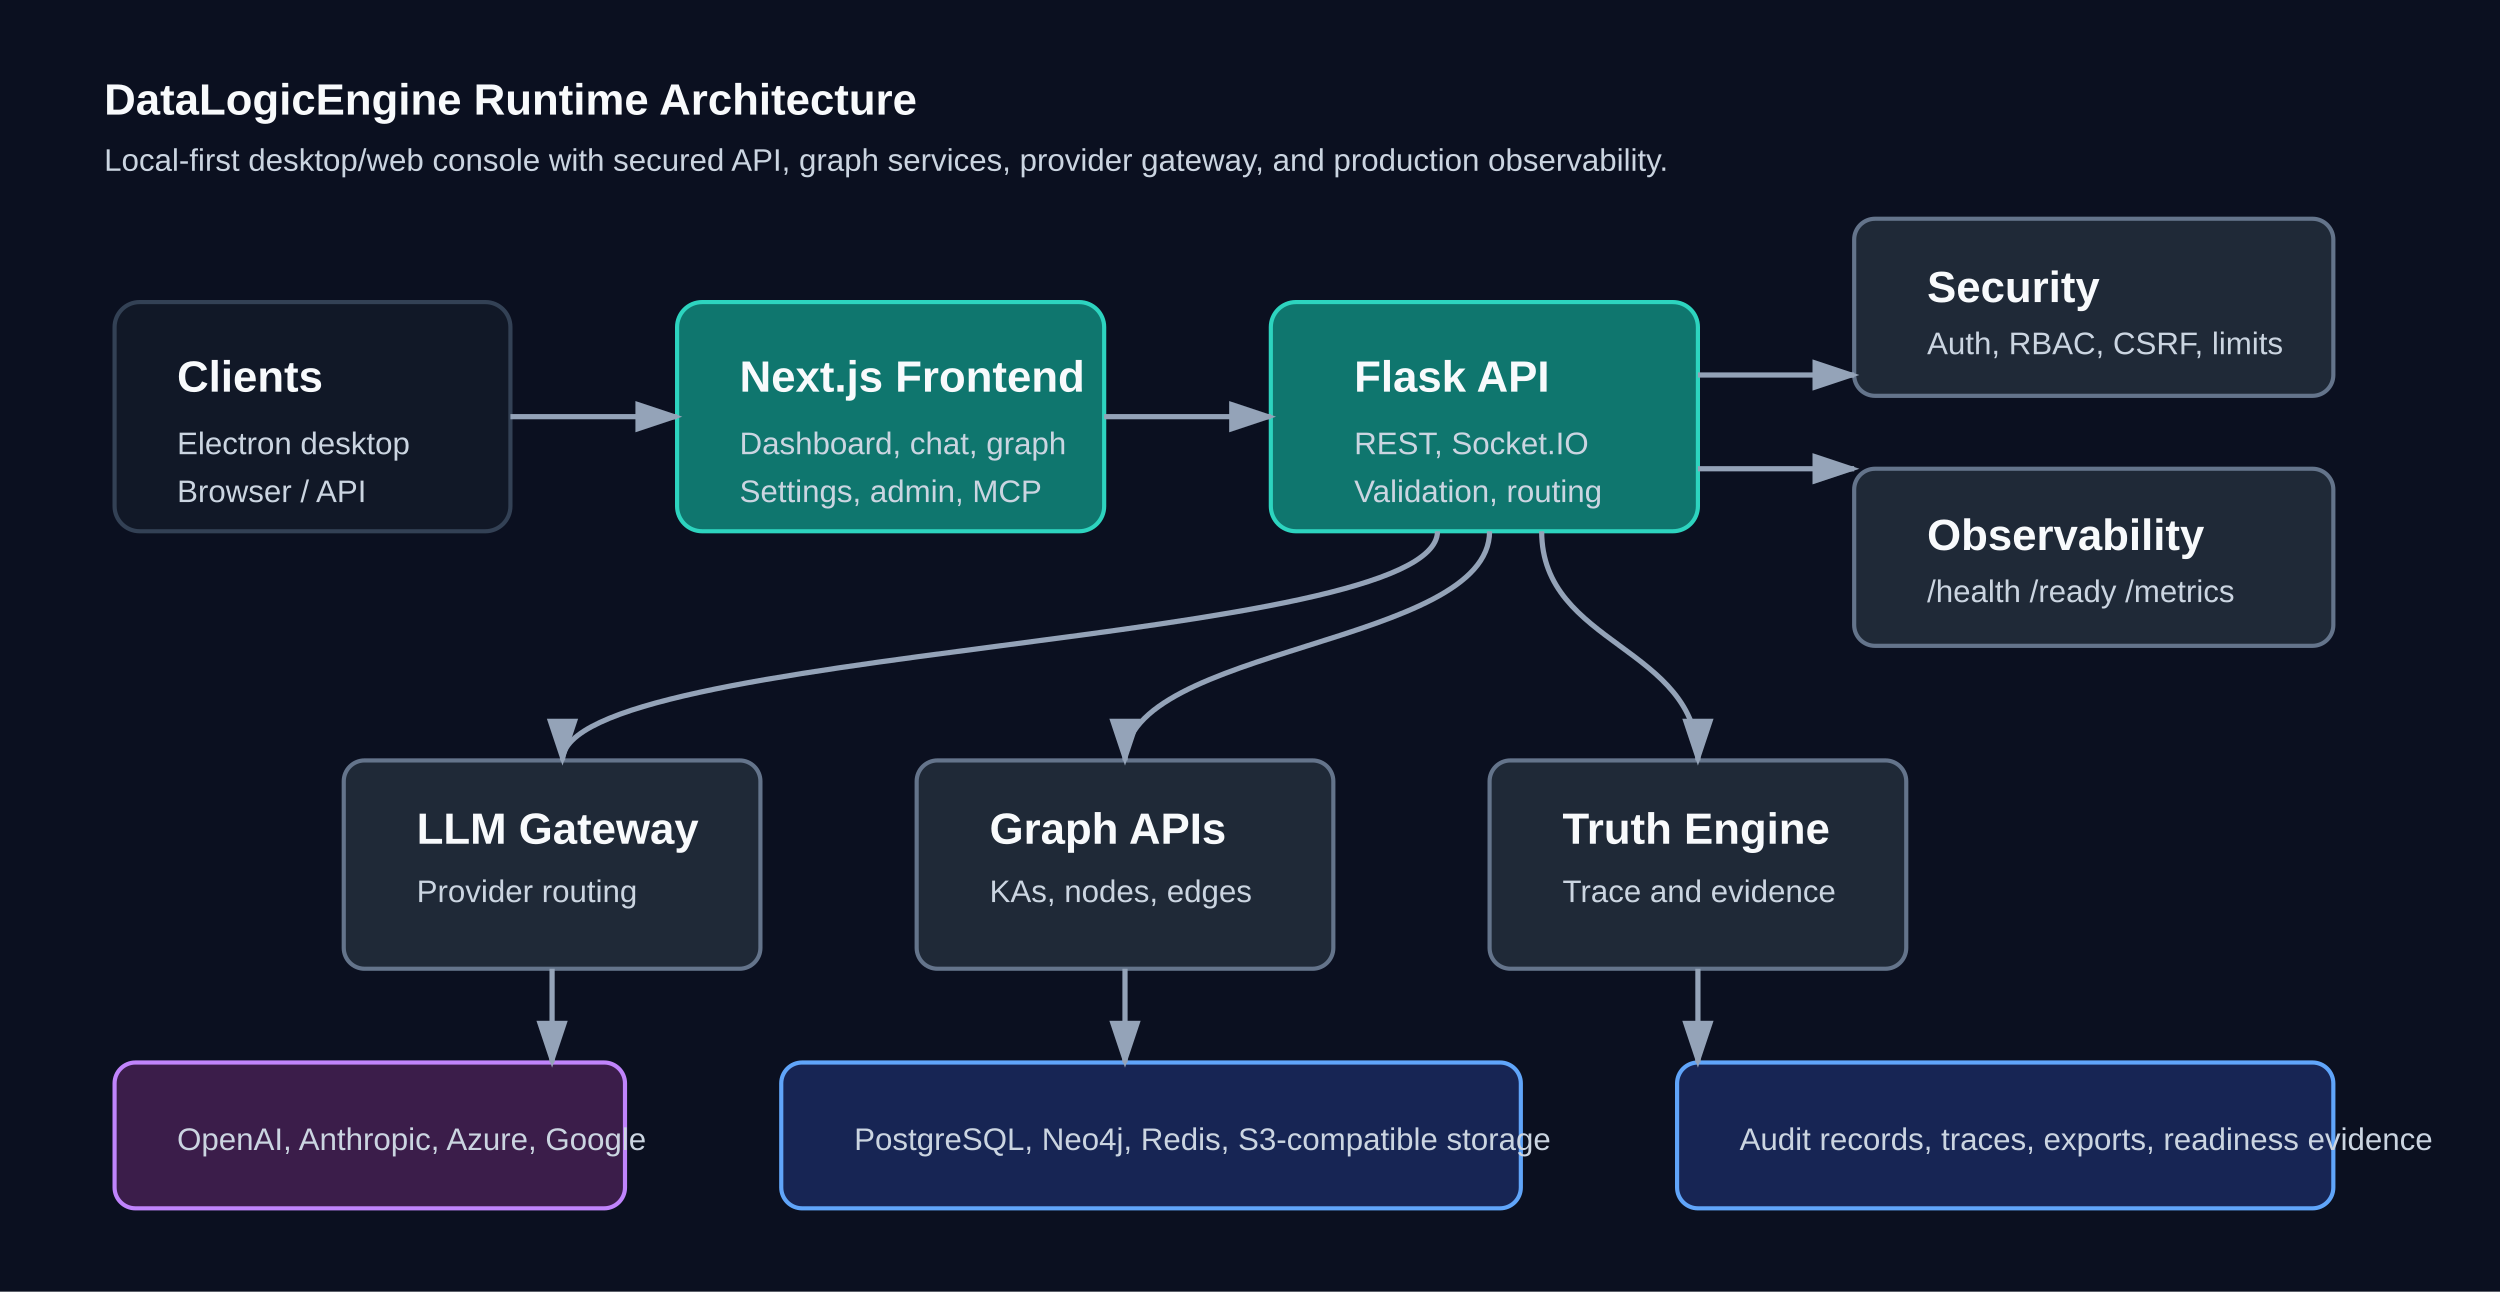
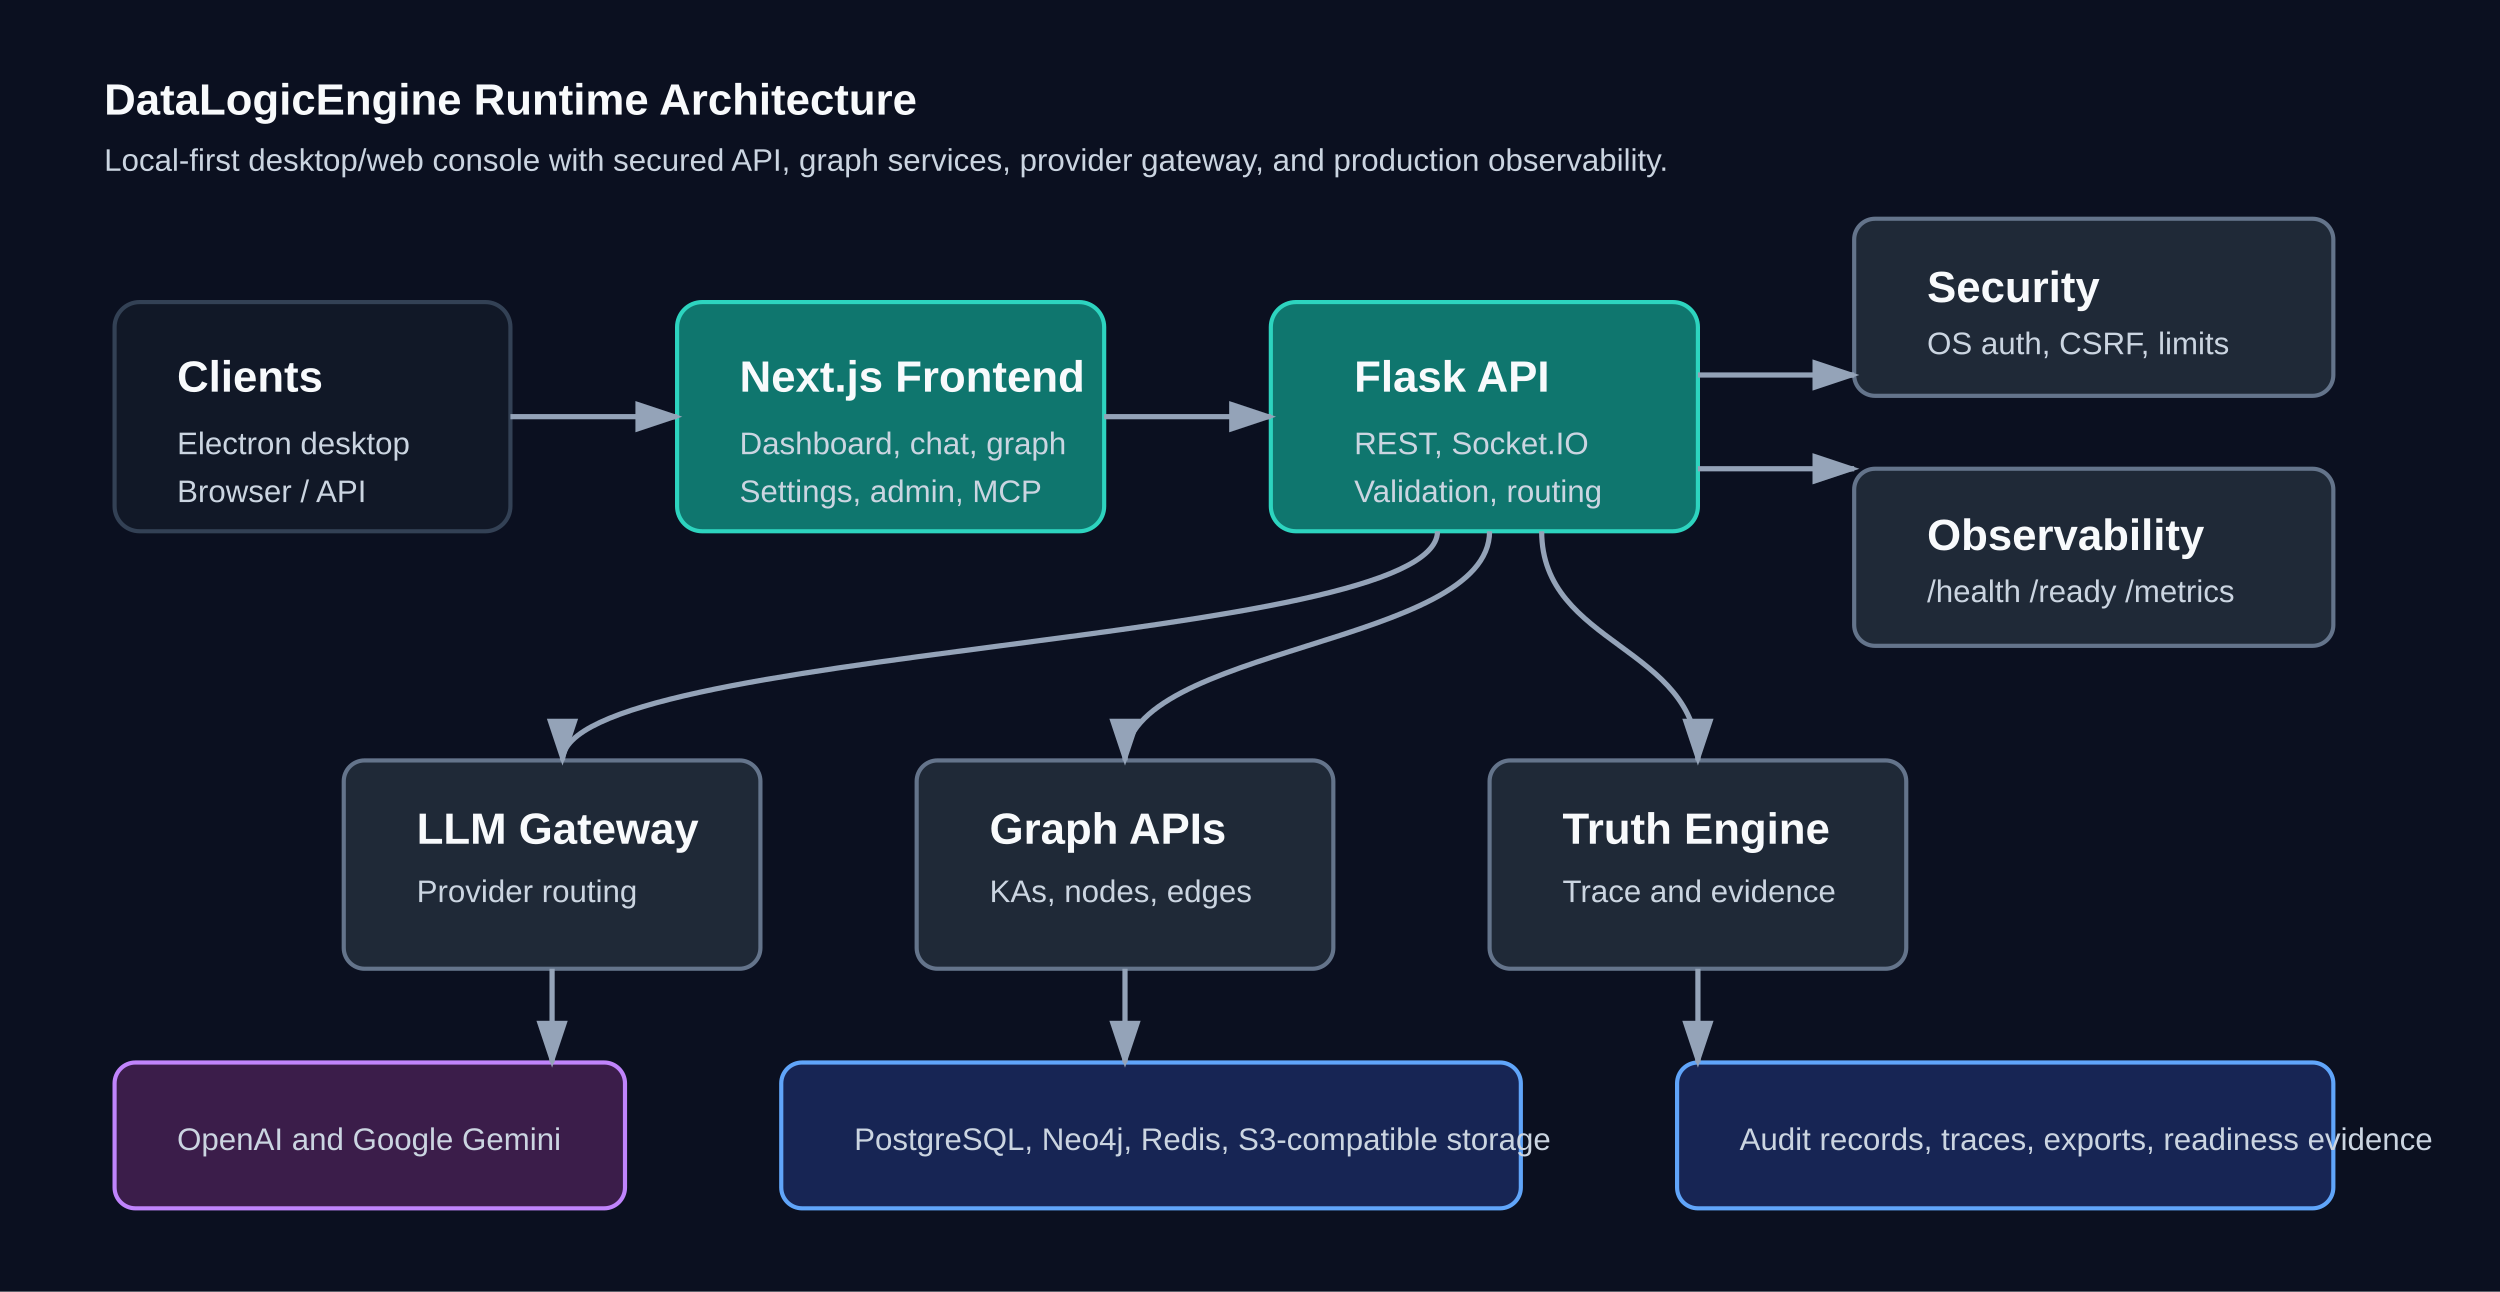
<svg xmlns="http://www.w3.org/2000/svg" width="1200" height="620" viewBox="0 0 1200 620" role="img" aria-labelledby="title desc">
  <defs>
    <style>
      .bg{fill:#0b1020}
      .panel{fill:#111827;stroke:#334155;stroke-width:2;rx:12}
      .accent{fill:#0f766e;stroke:#2dd4bf;stroke-width:2;rx:12}
      .service{fill:#1f2937;stroke:#64748b;stroke-width:2;rx:10}
      .data{fill:#172554;stroke:#60a5fa;stroke-width:2;rx:10}
      .external{fill:#3b1d4a;stroke:#c084fc;stroke-width:2;rx:10}
      .label{font-family:Segoe UI,Arial,sans-serif;font-size:21px;font-weight:700;fill:#f8fafc}
      .small{font-family:Segoe UI,Arial,sans-serif;font-size:15px;fill:#cbd5e1}
      .tiny{font-family:Segoe UI,Arial,sans-serif;font-size:13px;fill:#94a3b8}
      .line{stroke:#94a3b8;stroke-width:2.5;fill:none;marker-end:url(#arrow)}
    </style>
    <marker id="arrow" markerWidth="10" markerHeight="10" refX="8" refY="3" orient="auto" markerUnits="strokeWidth">
      <path d="M0,0 L0,6 L9,3 z" fill="#94a3b8" />
    </marker>
  </defs>
  <rect class="bg" width="1200" height="620" />
  <text x="50" y="55" class="label">DataLogicEngine Runtime Architecture</text>
  <text x="50" y="82" class="small">Local-first desktop/web console with secured API, graph services, provider gateway, and production observability.</text>
  <rect x="55" y="145" width="190" height="110" class="panel" />
  <text x="85" y="188" class="label">Clients</text>
  <text x="85" y="218" class="small">Electron desktop</text>
  <text x="85" y="241" class="small">Browser / API</text>
  <rect x="325" y="145" width="205" height="110" class="accent" />
  <text x="355" y="188" class="label">Next.js Frontend</text>
  <text x="355" y="218" class="small">Dashboard, chat, graph</text>
  <text x="355" y="241" class="small">Settings, admin, MCP</text>
  <rect x="610" y="145" width="205" height="110" class="accent" />
  <text x="650" y="188" class="label">Flask API</text>
  <text x="650" y="218" class="small">REST, Socket.IO</text>
  <text x="650" y="241" class="small">Validation, routing</text>
  <rect x="890" y="105" width="230" height="85" class="service" />
  <text x="925" y="145" class="label">Security</text>
-   <text x="925" y="170" class="small">Auth, RBAC, CSRF, limits</text>
+   <text x="925" y="170" class="small">OS auth, CSRF, limits</text>
  <rect x="890" y="225" width="230" height="85" class="service" />
  <text x="925" y="264" class="label">Observability</text>
  <text x="925" y="289" class="small">/health /ready /metrics</text>
  <rect x="165" y="365" width="200" height="100" class="service" />
  <text x="200" y="405" class="label">LLM Gateway</text>
  <text x="200" y="433" class="small">Provider routing</text>
  <rect x="440" y="365" width="200" height="100" class="service" />
  <text x="475" y="405" class="label">Graph APIs</text>
  <text x="475" y="433" class="small">KAs, nodes, edges</text>
  <rect x="715" y="365" width="200" height="100" class="service" />
  <text x="750" y="405" class="label">Truth Engine</text>
  <text x="750" y="433" class="small">Trace and evidence</text>
  <rect x="55" y="510" width="245" height="70" class="external" />
-   <text x="85" y="552" class="small">OpenAI, Anthropic, Azure, Google</text>
+   <text x="85" y="552" class="small">OpenAI and Google Gemini</text>
  <rect x="375" y="510" width="355" height="70" class="data" />
  <text x="410" y="552" class="small">PostgreSQL, Neo4j, Redis, S3-compatible storage</text>
  <rect x="805" y="510" width="315" height="70" class="data" />
  <text x="835" y="552" class="small">Audit records, traces, exports, readiness evidence</text>
  <path class="line" d="M245 200 H325" />
  <path class="line" d="M530 200 H610" />
  <path class="line" d="M815 180 H890" />
  <path class="line" d="M815 225 H890" />
  <path class="line" d="M690 255 C690 310 270 310 270 365" />
  <path class="line" d="M715 255 C715 310 540 310 540 365" />
  <path class="line" d="M740 255 C740 310 815 310 815 365" />
  <path class="line" d="M265 465 V510" />
  <path class="line" d="M540 465 V510" />
  <path class="line" d="M815 465 V510" />
</svg>
